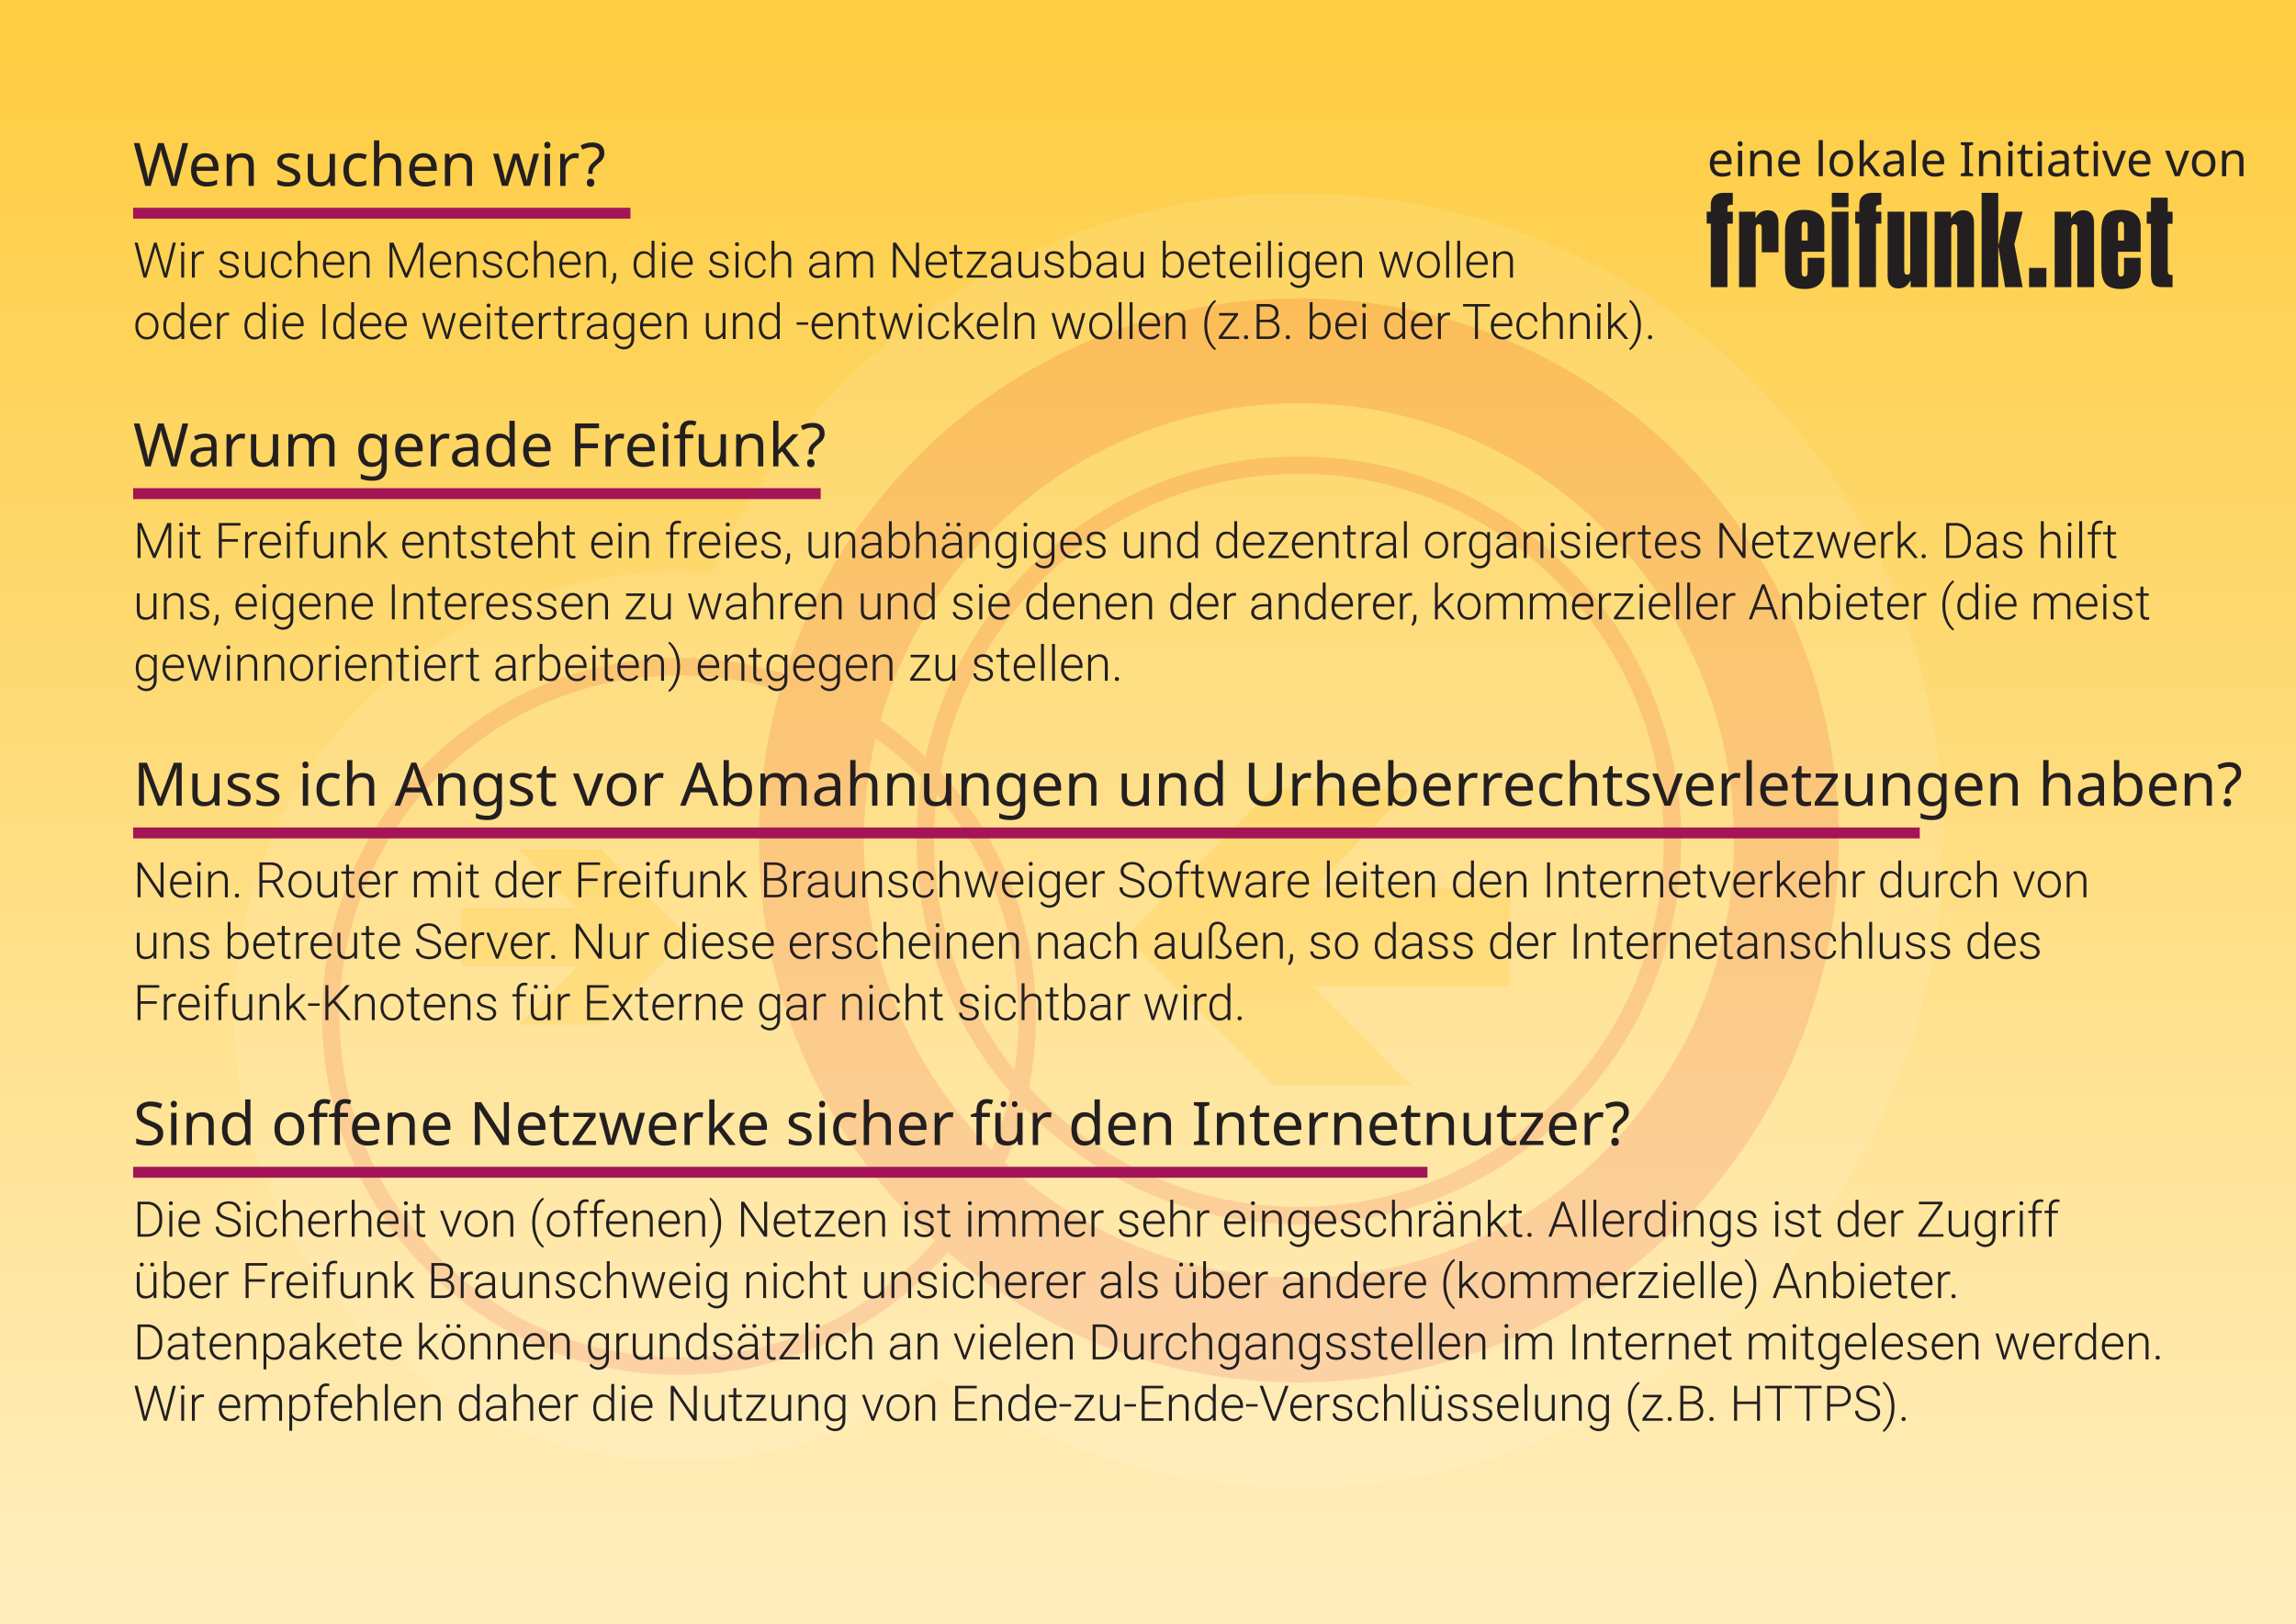
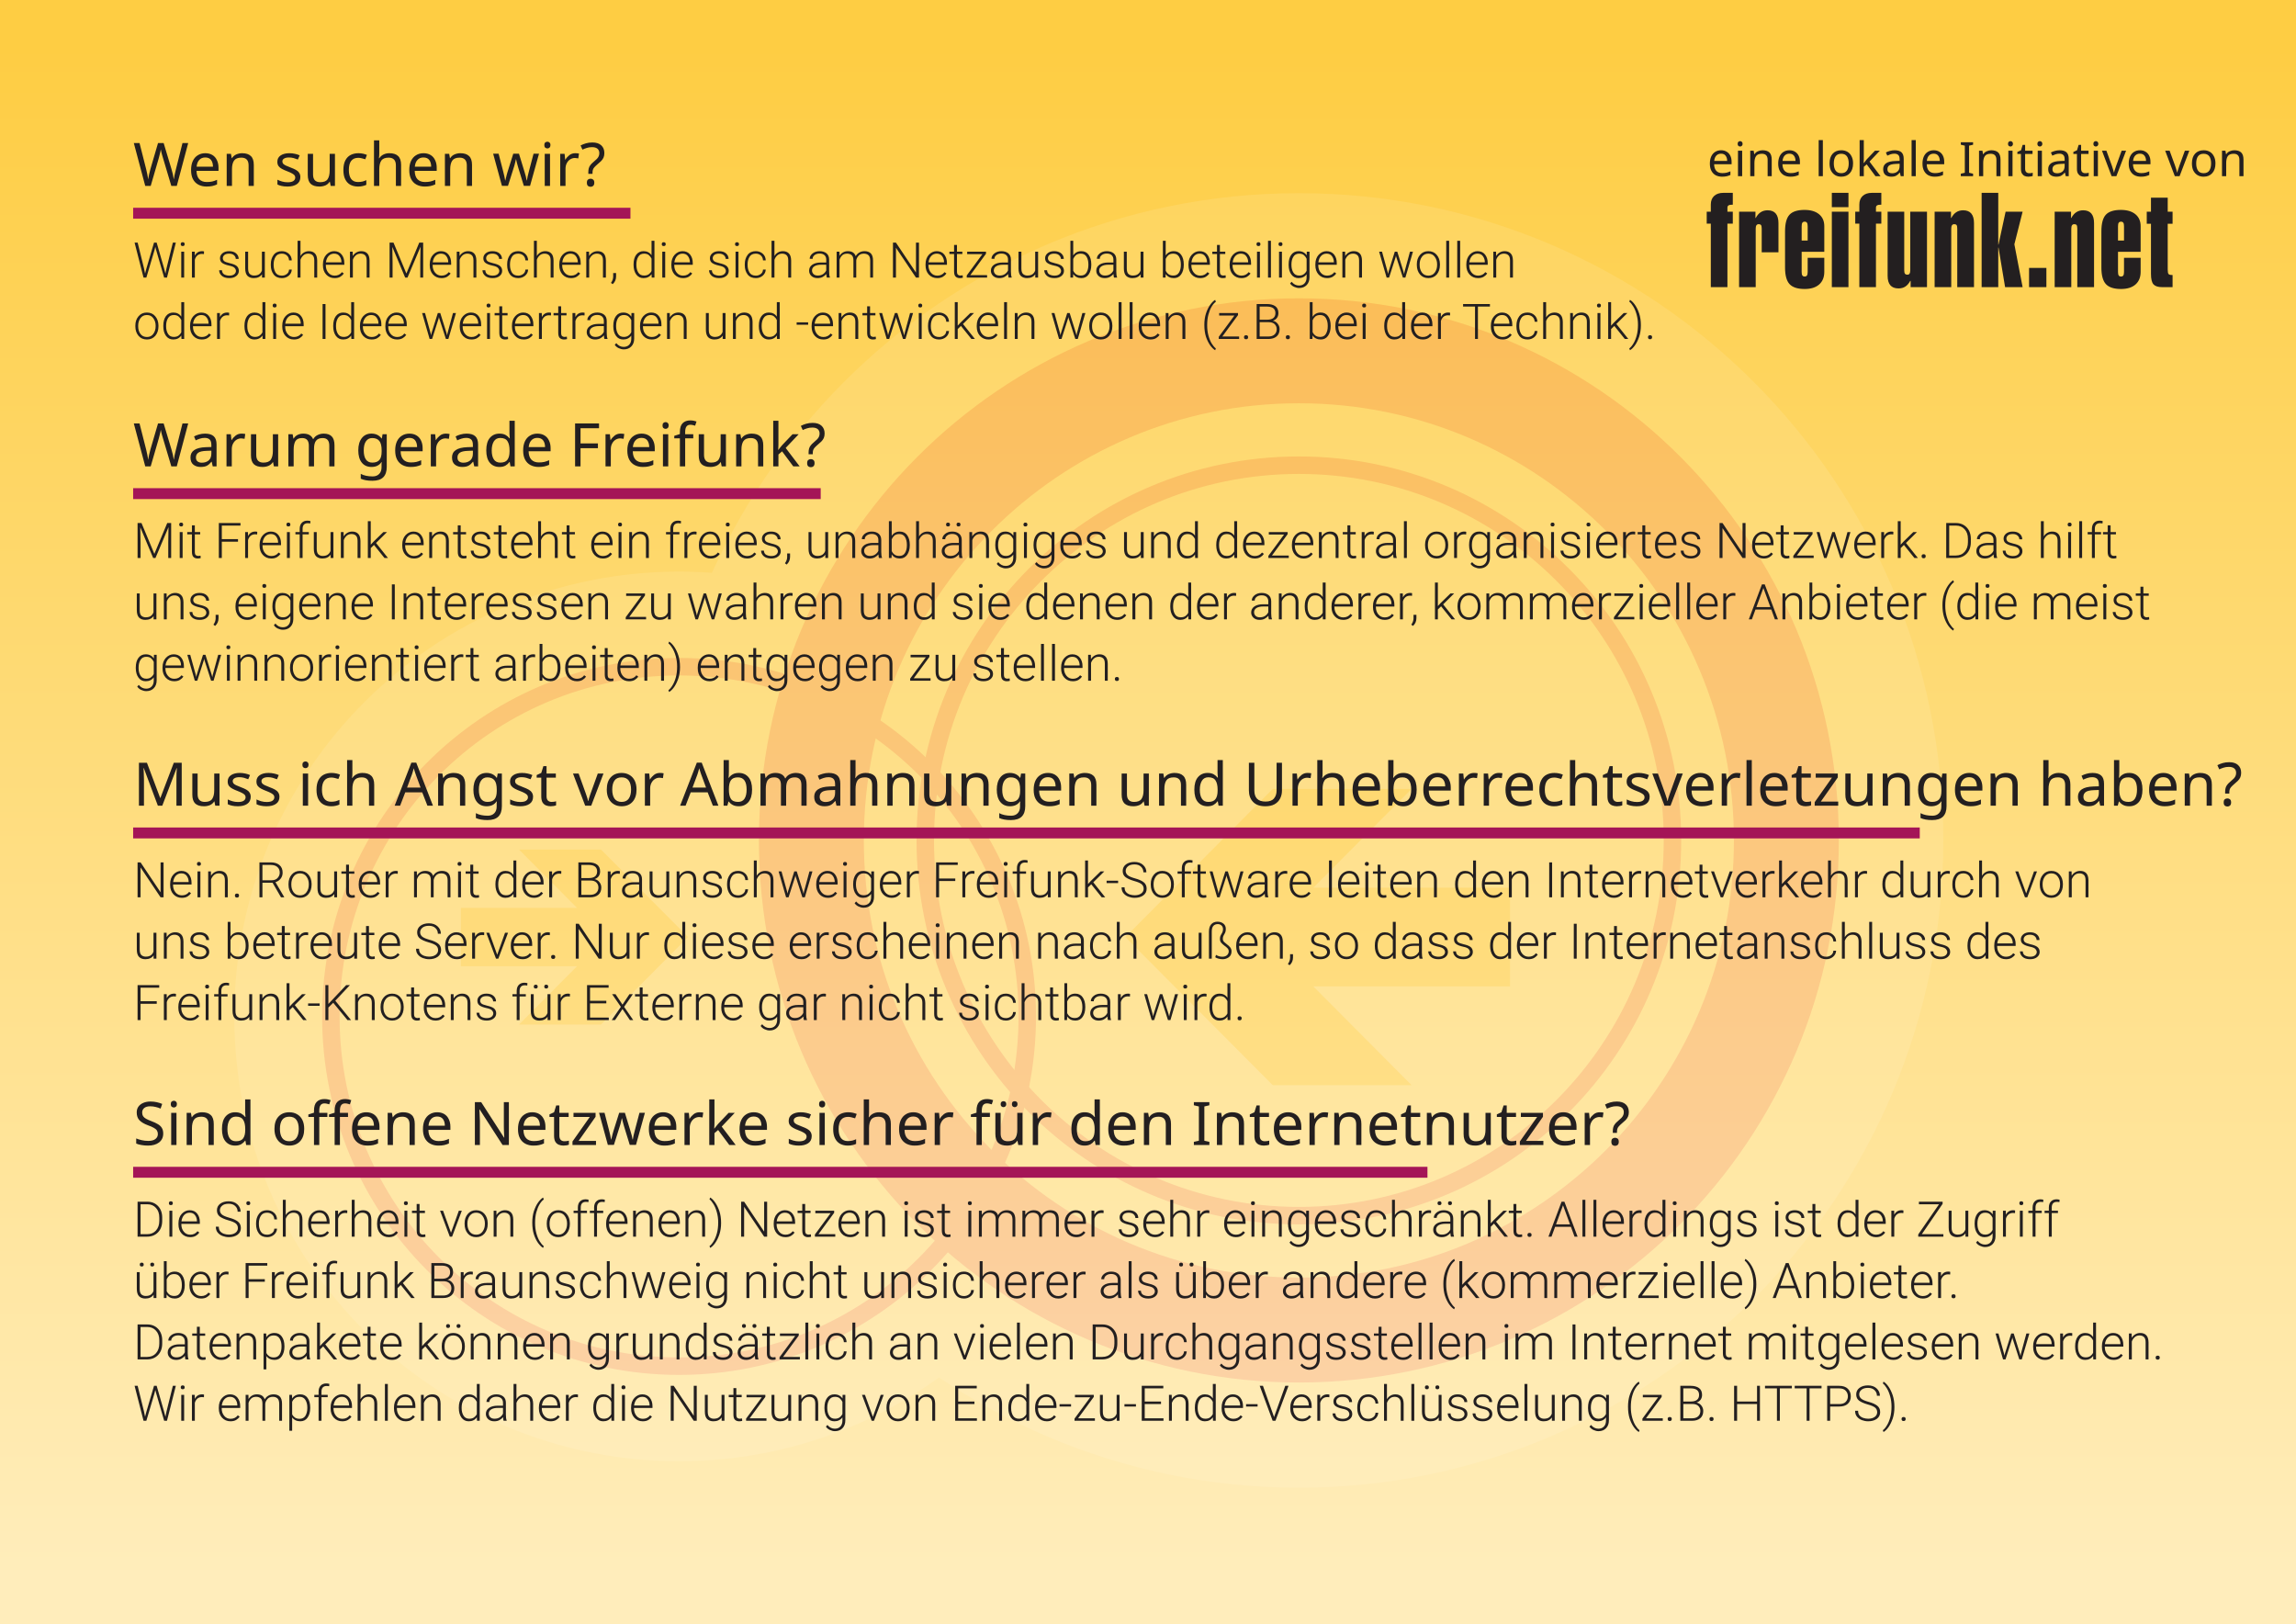
<svg xmlns="http://www.w3.org/2000/svg" xmlns:xlink="http://www.w3.org/1999/xlink" id="svg3300" version="1.1" width="526.175" height="372.05" xml:space="preserve">
  <defs id="defs3304">
    <clipPath clipPathUnits="userSpaceOnUse" id="clipPath3316">
      <path d="m 0,0 0,2976 4209,0 L 4209,0 0,0 z" id="path3318" />
    </clipPath>
    <clipPath clipPathUnits="userSpaceOnUse" id="clipPath3322">
      <path d="m 4209.45,-28.082 -4209.45,0 0,3004.462 4209.45,0 0,-3004.462 m -1676.42,304.461 0,0 c 653.38,0 1183.03,531.883 1183.03,1188.001 l 0,0 c 0,656.12 -529.65,1188 -1183.03,1188 -478.94,0 -891.38,-285.76 -1077.47,-696.79 -19.94,1.46 -40.05,2.2 -60.36,2.2 -450.938,0 -816.477,-365.55 -816.477,-816.48 0,-450.919 365.539,-816.47 816.477,-816.47 178.15,0 342.97,57.051 477.19,153.89 188.65,-127.75 415.99,-202.351 660.64,-202.351" id="path3324" />
    </clipPath>
    <linearGradient x1="0" y1="0" x2="1" y2="0" gradientUnits="userSpaceOnUse" gradientTransform="matrix(0,311.574,311.574,0,218.17,-13.937)" spreadMethod="pad" id="linearGradient3326">
      <stop style="stop-color:#fecd43;stop-opacity:1;" offset="0" id="stop3328" />
      <stop style="stop-color:#ffedbb;stop-opacity:1;" offset="1" id="stop3330" />
    </linearGradient>
    <clipPath clipPathUnits="userSpaceOnUse" id="clipPath3338">
      <path d="m 1395.2,324.84 c -450.938,0 -816.477,365.551 -816.477,816.47 0,450.93 365.539,816.48 816.477,816.48 20.31,0 40.42,-0.74 60.36,-2.2 -22.78,-50.31 -42.19,-102.55 -57.89,-156.32 -0.81,0.01 -1.66,0.01 -2.48,0.01 -361.96,-0.02 -655.268,-294.62 -655.272,-657.97 l 16.031,0 16.031,0 -16.031,0 -16.031,0 c 0.004,-363.341 293.312,-657.951 655.272,-657.958 126.83,0 245.23,36.168 345.54,98.796 41.35,-37.476 85.32,-72.039 131.66,-103.418 C 1738.17,381.891 1573.35,324.84 1395.2,324.84 m -0.01,190.57 C 1223.06,515.422 1067.37,585.422 954.535,698.711 841.727,812.02 771.988,968.398 771.98,1141.31 c 0.008,172.92 69.747,329.3 182.555,442.61 111.435,111.88 264.665,181.54 434.255,183.26 -25.3,-96.67 -38.77,-198.16 -38.77,-302.8 0,-41.01 2.07,-81.55 6.11,-121.48 l -104.22,104.69 -150.52,0 106.55,-107.04 -213.28,-0.01 0,-107.07 213.28,0.03 -106.55,-107.05 150.52,0 118.2,118.74 c 46.38,-249.71 170.53,-471.928 346.28,-640.362 -93.8,-56.777 -203.66,-89.406 -321.2,-89.418" id="path3340" />
    </clipPath>
    <linearGradient x1="0" y1="0" x2="1" y2="0" gradientUnits="userSpaceOnUse" gradientTransform="matrix(0,311.574,311.574,0,218.17,-13.937)" spreadMethod="pad" id="linearGradient3342">
      <stop style="stop-opacity:1;stop-color:#ffffff" offset="0" id="stop3344" />
      <stop style="stop-opacity:1;stop-color:#fcd053" offset="1" id="stop3346" />
    </linearGradient>
    <clipPath clipPathUnits="userSpaceOnUse" id="clipPath3354">
      <path d="m 2533.03,276.379 0,0 c -244.65,0 -471.99,74.601 -660.64,202.351 -46.34,31.379 -90.31,65.942 -131.66,103.418 55.33,34.551 105.17,77.161 147.87,126.184 76.8,-66.023 163.82,-120.461 258.43,-160.66 118.64,-50.41 249.28,-78.293 385.89,-78.293 0.04,0 0.08,0 0.11,0 0.07,0 0.12,0 0.2,0 204.96,0.012 396.21,62.812 554.24,170.09 158.15,107.32 283.66,259.07 358.92,437.721 50.17,119.06 77.89,250.13 77.88,387.2 0.03,205.65 -62.42,397.54 -169.24,556.23 -106.81,158.74 -257.94,284.84 -436,360.49 -118.67,50.41 -249.35,78.3 -386,78.28 -0.08,0 -0.12,0 -0.2,0 -204.96,0 -396.21,-62.81 -554.23,-170.09 -158.16,-107.32 -283.66,-259.07 -358.92,-437.72 -11.23,-26.64 -21.34,-53.9 -30.26,-81.69 -60.63,18.87 -125,29.13 -191.75,29.38 15.7,53.77 35.11,106.01 57.89,156.32 186.09,411.03 598.53,696.79 1077.47,696.79 653.38,0 1183.03,-531.88 1183.03,-1188 l 0,0 c 0,-656.118 -529.65,-1188.001 -1183.03,-1188.001 m -816.64,328.449 c -175.75,168.434 -299.9,390.652 -346.28,640.362 l 41.64,41.83 -55.62,55.88 c -4.04,39.93 -6.11,80.47 -6.11,121.48 0,104.64 13.47,206.13 38.77,302.8 2.13,0.02 4.27,0.03 6.4,0.03 64.4,0 126.51,-9.8 184.92,-28 -24.96,-87.38 -38.32,-179.66 -38.31,-274.82 l 96.3,0 96.31,0 -96.31,0 -96.3,0 c -0.04,-205.66 62.42,-397.55 169.24,-556.242 44.06,-65.488 95.65,-125.41 153.58,-178.527 -9.24,-10.621 -18.85,-20.941 -28.77,-30.91 -35.79,-35.93 -75.9,-67.512 -119.46,-93.883 m 816.64,57.16 c -165.65,0.043 -318.72,50.391 -446.3,136.871 -32.87,22.301 -64.02,47.012 -93.17,73.86 14.45,32.41 26.37,66.222 35.5,101.152 127.56,-132.121 306.19,-214.23 503.97,-214.242 387.69,0.012 701.86,315.581 701.86,704.761 0,389.18 -314.17,704.74 -701.86,704.76 -335.42,-0.02 -615.81,-236.22 -685.33,-551.95 -25.71,24.66 -53.42,47.24 -82.86,67.47 23.33,82.3 59.41,159.13 106,228.43 86.18,128.13 208.34,229.94 351.49,290.72 95.47,40.54 200.22,62.95 310.7,62.96 165.65,-0.04 318.73,-50.39 446.3,-136.87 127.51,-86.49 228.96,-209.17 289.55,-353.09 40.41,-95.97 62.77,-201.32 62.78,-312.43 -0.04,-166.61 -50.27,-320.54 -136.44,-448.72 C 3109.05,887.551 2986.89,785.73 2843.73,724.949 2748.27,684.422 2643.51,662 2533.03,661.988 m 0,129.703 c -185,0.008 -352.33,75.25 -473.6,197.008 -7.41,7.442 -14.65,15.061 -21.71,22.841 8.36,41.95 12.75,85.35 12.75,129.77 0,173.23 -66.67,330.83 -175.66,448.33 25.41,135.57 91.3,256.71 184.62,350.44 121.27,121.75 288.61,196.99 473.6,197 184.99,-0.01 352.33,-75.25 473.6,-197 121.24,-121.78 196.19,-289.86 196.2,-475.69 -0.01,-185.83 -74.96,-353.92 -196.2,-475.691 -121.27,-121.758 -288.61,-197 -473.6,-197.008 m 206.94,223.469 0,0 -180.43,181.24 361.16,0.03 0,181.21 -361.16,0 180.43,181.25 -254.87,0 -270.64,-271.87 270.64,-271.86 254.87,0 M 1968.9,896.422 c -72.53,72.726 -131.24,159.388 -171.72,255.528 -40.4,95.97 -62.76,201.32 -62.77,312.44 0.01,64.54 7.56,127.19 21.81,187.16 28.39,-20.3 55.03,-42.94 79.63,-67.63 1.53,-1.54 3.07,-3.1 4.59,-4.66 -6.11,-37.39 -9.28,-75.75 -9.28,-114.87 l 16.03,0 16.03,0 -16.03,0 -16.03,0 c 0,-176.73 64.8,-338.3 171.84,-462.01 -8.27,-36.65 -19.74,-72.071 -34.1,-105.958 m 41.88,146.718 c -92.33,115.3 -147.55,261.73 -147.56,421.25 0,28.52 1.77,56.63 5.2,84.21 93.51,-109.48 149.98,-251.69 149.98,-407.29 0,-33.4 -2.6,-66.19 -7.62,-98.17" id="path3356" />
    </clipPath>
    <linearGradient x1="0" y1="0" x2="1" y2="0" gradientUnits="userSpaceOnUse" gradientTransform="matrix(0,311.574,311.574,0,218.17,-13.937)" spreadMethod="pad" id="linearGradient3358">
      <stop style="stop-opacity:1;stop-color:#ffffff" offset="0" id="stop3360" />
      <stop style="stop-opacity:1;stop-color:#fcd053" offset="1" id="stop3362" />
    </linearGradient>
    <clipPath clipPathUnits="userSpaceOnUse" id="clipPath3370">
      <path d="m 1395.19,483.352 c -361.96,0.007 -655.268,294.617 -655.272,657.958 l 16.031,0 16.031,0 -16.031,0 -16.031,0 c 0.004,363.35 293.312,657.95 655.272,657.97 0.82,0 1.67,0 2.48,-0.01 66.75,-0.25 131.12,-10.51 191.75,-29.38 -3.26,-10.16 -6.36,-20.38 -9.31,-30.68 -58.41,18.2 -120.52,28 -184.92,28 -2.13,0 -4.27,-0.01 -6.4,-0.03 C 1219.2,1765.46 1065.97,1695.8 954.535,1583.92 841.727,1470.61 771.988,1314.23 771.98,1141.31 771.988,968.398 841.727,812.02 954.535,698.711 1067.37,585.422 1223.06,515.422 1395.19,515.41 c 117.54,0.012 227.4,32.641 321.2,89.418 43.56,26.371 83.67,57.953 119.46,93.883 9.92,9.969 19.53,20.289 28.77,30.91 7.88,-7.223 15.87,-14.32 23.98,-21.289 -42.7,-49.023 -92.54,-91.633 -147.87,-126.184 -100.31,-62.628 -218.71,-98.796 -345.54,-98.796 m 598.37,389.367 c -8.39,7.722 -16.61,15.621 -24.66,23.703 14.36,33.887 25.83,69.308 34.1,105.958 8.43,-9.739 17.12,-19.239 26.06,-28.509 -9.13,-34.93 -21.05,-68.742 -35.5,-101.152 m 44.16,138.821 c -9.29,10.25 -18.28,20.79 -26.94,31.6 5.02,31.98 7.62,64.77 7.62,98.17 0,155.6 -56.47,297.81 -149.98,407.29 1.72,13.81 3.85,27.5 6.39,41.04 108.99,-117.5 175.66,-275.1 175.66,-448.33 0,-44.42 -4.39,-87.82 -12.75,-129.77 m -197.28,567.72 c -1.52,1.56 -3.06,3.12 -4.59,4.66 -24.6,24.69 -51.24,47.33 -79.63,67.63 2.65,11.14 5.52,22.17 8.62,33.12 29.44,-20.23 57.15,-42.81 82.86,-67.47 -2.75,-12.52 -5.18,-25.18 -7.26,-37.94" id="path3372" />
    </clipPath>
    <linearGradient x1="0" y1="0" x2="1" y2="0" gradientUnits="userSpaceOnUse" gradientTransform="matrix(0,311.574,311.574,0,218.17,-13.937)" spreadMethod="pad" id="linearGradient3374">
      <stop style="stop-opacity:1;stop-color:#f8ccdc" offset="0" id="stop3376" />
      <stop style="stop-opacity:1;stop-color:#f6a344" offset="1" id="stop3378" />
    </linearGradient>
    <clipPath clipPathUnits="userSpaceOnUse" id="clipPath3386">
      <path d="m 2739.97,1015.16 -254.87,0 -270.64,271.86 270.64,271.87 254.87,0 -180.43,-181.25 361.16,0 0,-181.21 -361.16,-0.03 180.43,-181.24" id="path3388" />
    </clipPath>
    <linearGradient x1="0" y1="0" x2="1" y2="0" gradientUnits="userSpaceOnUse" gradientTransform="matrix(0,311.574,311.574,0,218.17,-13.937)" spreadMethod="pad" id="linearGradient3390">
      <stop style="stop-opacity:1;stop-color:#feebca" offset="0" id="stop3392" />
      <stop style="stop-opacity:1;stop-color:#fbbf28" offset="1" id="stop3394" />
    </linearGradient>
    <clipPath clipPathUnits="userSpaceOnUse" id="clipPath3402">
      <path d="m 1251.91,1126.45 -150.52,0 106.55,107.05 -213.28,-0.03 0,107.07 213.28,0.01 -106.55,107.04 150.52,0 104.22,-104.69 55.62,-55.88 -41.64,-41.83 -118.2,-118.74" id="path3404" />
    </clipPath>
    <linearGradient x1="0" y1="0" x2="1" y2="0" gradientUnits="userSpaceOnUse" gradientTransform="matrix(0,311.574,311.574,0,218.17,-13.937)" spreadMethod="pad" id="linearGradient3406">
      <stop style="stop-opacity:1;stop-color:#feebca" offset="0" id="stop3408" />
      <stop style="stop-opacity:1;stop-color:#fbbf28" offset="1" id="stop3410" />
    </linearGradient>
    <clipPath clipPathUnits="userSpaceOnUse" id="clipPath3418">
      <path d="m 2533.23,469.379 c -0.08,0 -0.13,0 -0.2,0 -0.03,0 -0.07,0 -0.11,0 -136.61,0 -267.25,27.883 -385.89,78.293 -94.61,40.199 -181.63,94.637 -258.43,160.66 -8.11,6.969 -16.1,14.066 -23.98,21.289 -57.93,53.117 -109.52,113.039 -153.58,178.527 -106.82,158.692 -169.28,350.582 -169.24,556.242 l 96.3,0 96.31,0 -96.31,0 -96.3,0 c -0.01,95.16 13.35,187.44 38.31,274.82 2.95,10.3 6.05,20.52 9.31,30.68 8.92,27.79 19.03,55.05 30.26,81.69 75.26,178.65 200.76,330.4 358.92,437.72 158.02,107.28 349.27,170.09 554.23,170.09 0.08,0 0.12,0 0.2,0 136.65,0.02 267.33,-27.87 386,-78.28 178.06,-75.65 329.19,-201.75 436,-360.49 106.82,-158.69 169.27,-350.58 169.24,-556.23 0.01,-137.07 -27.71,-268.14 -77.88,-387.2 C 3371.13,898.539 3245.62,746.789 3087.47,639.469 2929.44,532.191 2738.19,469.391 2533.23,469.379 m -539.67,403.34 c 29.15,-26.848 60.3,-51.559 93.17,-73.86 127.58,-86.48 280.65,-136.828 446.3,-136.871 110.48,0.012 215.24,22.434 310.7,62.961 143.16,60.781 265.32,162.602 351.49,290.721 86.17,128.18 136.4,282.11 136.44,448.72 -0.01,111.11 -22.37,216.46 -62.78,312.43 -60.59,143.92 -162.04,266.6 -289.55,353.09 -127.57,86.48 -280.65,136.83 -446.3,136.87 -110.48,-0.01 -215.23,-22.42 -310.7,-62.96 -143.15,-60.78 -265.31,-162.59 -351.49,-290.72 -46.59,-69.3 -82.67,-146.13 -106,-228.43 -3.1,-10.95 -5.97,-21.98 -8.62,-33.12 -14.25,-59.97 -21.8,-122.62 -21.81,-187.16 0.01,-111.12 22.37,-216.47 62.77,-312.44 40.48,-96.14 99.19,-182.802 171.72,-255.528 8.05,-8.082 16.27,-15.981 24.66,-23.703" id="path3420" />
    </clipPath>
    <linearGradient x1="0" y1="0" x2="1" y2="0" gradientUnits="userSpaceOnUse" gradientTransform="matrix(0,311.574,311.574,0,218.17,-13.937)" spreadMethod="pad" id="linearGradient3422">
      <stop style="stop-opacity:1;stop-color:#f8ccdc" offset="0" id="stop3424" />
      <stop style="stop-opacity:1;stop-color:#f6a344" offset="1" id="stop3426" />
    </linearGradient>
    <clipPath clipPathUnits="userSpaceOnUse" id="clipPath3434">
      <path d="m 2533.03,759.629 c -197.78,0.012 -376.41,82.121 -503.97,214.242 -8.94,9.27 -17.63,18.77 -26.06,28.509 -107.04,123.71 -171.84,285.28 -171.84,462.01 l 16.03,0 16.03,0 -16.03,0 -16.03,0 c 0,39.12 3.17,77.48 9.28,114.87 2.08,12.76 4.51,25.42 7.26,37.94 69.52,315.73 349.91,551.93 685.33,551.95 387.69,-0.02 701.86,-315.58 701.86,-704.76 0,-389.18 -314.17,-704.749 -701.86,-704.761 m -495.31,251.911 c 7.06,-7.78 14.3,-15.399 21.71,-22.841 121.27,-121.758 288.6,-197 473.6,-197.008 184.99,0.008 352.33,75.25 473.6,197.008 121.24,121.771 196.19,289.861 196.2,475.691 -0.01,185.83 -74.96,353.91 -196.2,475.69 -121.27,121.75 -288.61,196.99 -473.6,197 -184.99,-0.01 -352.33,-75.25 -473.6,-197 -93.32,-93.73 -159.21,-214.87 -184.62,-350.44 -2.54,-13.54 -4.67,-27.23 -6.39,-41.04 -3.43,-27.58 -5.2,-55.69 -5.2,-84.21 0.01,-159.52 55.23,-305.95 147.56,-421.25 8.66,-10.81 17.65,-21.35 26.94,-31.6" id="path3436" />
    </clipPath>
    <linearGradient x1="0" y1="0" x2="1" y2="0" gradientUnits="userSpaceOnUse" gradientTransform="matrix(0,311.574,311.574,0,218.17,-13.937)" spreadMethod="pad" id="linearGradient3438">
      <stop style="stop-opacity:1;stop-color:#f8ccdc" offset="0" id="stop3440" />
      <stop style="stop-opacity:1;stop-color:#f6a344" offset="1" id="stop3442" />
    </linearGradient>
    <linearGradient xlink:href="#linearGradient3326" id="linearGradient5866" x1="14.173" y1="14.176" x2="14.173" y2="357.877" gradientUnits="userSpaceOnUse" gradientTransform="matrix(0.8106313,0,0,0.8149533,-2.796976,-300.4216)" />
  </defs>
  <g id="g3308" transform="matrix(1.25,0,0,-1.25,0,372.0499)">
    <rect style="fill:url(#linearGradient5866);fill-opacity:1;stroke:none" id="rect5858" width="432.283" height="308.976" x="-5.669" y="-303.307" transform="scale(1,-1)" />
    <g transform="matrix(0.7204027,0,0,0.7204027,42.56381,24.92921)" id="g10" style="opacity:0.1">
      <path d="m 0.547,119.921 c 0,62.512 50.674,113.186 113.185,113.186 62.511,0 113.186,-50.674 113.186,-113.186 C 226.918,57.41 176.243,6.736 113.732,6.736 51.221,6.736 0.547,57.41 0.547,119.921" style="fill:#ffffff;fill-opacity:1;fill-rule:nonzero;stroke:none" id="path14" />
      <path d="m 107.47,164.708 c 0,90.957 73.423,164.69 163.999,164.69 90.576,0 164,-73.733 164,-164.69 0,-90.957 -73.424,-164.69 -164,-164.69 C 180.893,0.018 107.47,73.751 107.47,164.708" style="fill:#ffffff;fill-opacity:1;fill-rule:nonzero;stroke:none" id="path16" />
      <path d="m 25.115,119.922 c 0,49.148 39.675,88.99 88.617,88.99 48.942,0 88.617,-39.842 88.617,-88.99 0,-49.149 -39.675,-88.99 -88.617,-88.99 -48.943,0 -88.617,39.841 -88.617,88.99 z" style="fill:none;stroke:#dc0067;stroke-width:4.445;stroke-linecap:butt;stroke-linejoin:miter;stroke-miterlimit:3.864;stroke-opacity:1;stroke-dasharray:none" id="path18" />
      <path d="m 227.306,140.121 37.517,37.687 35.332,0 -25.01,-25.125 50.065,0.001 0,-25.122 -50.065,-0.004 25.01,-25.125 -35.332,0 -37.517,37.688" style="fill:#ffb400;fill-opacity:1;fill-rule:nonzero;stroke:none" id="path20" />
      <path d="m 116.027,140.121 -22.157,22.258 -20.867,0 14.771,-14.839 -29.566,-0.001 0,-14.842 29.566,0.004 -14.771,-14.839 20.867,0 22.157,22.259" style="fill:#ffb400;fill-opacity:1;fill-rule:nonzero;stroke:none" id="path22" />
      <path d="m 147.406,164.709 c 0,68.807 55.544,124.585 124.063,124.585 68.519,0 124.063,-55.778 124.063,-124.585 0,-68.808 -55.544,-124.586 -124.063,-124.586 -68.519,0 -124.063,55.778 -124.063,124.586 z" style="fill:none;stroke:#dc0067;stroke-width:26.701;stroke-linecap:butt;stroke-linejoin:miter;stroke-miterlimit:3.864;stroke-opacity:1;stroke-dasharray:none" id="path24" />
      <path d="m 176.392,164.709 c 0,52.731 42.567,95.477 95.077,95.477 52.51,0 95.076,-42.746 95.076,-95.477 0,-52.731 -42.566,-95.477 -95.076,-95.477 -52.51,0 -95.077,42.746 -95.077,95.477 z" style="fill:none;stroke:#dc0067;stroke-width:4.445;stroke-linecap:butt;stroke-linejoin:miter;stroke-miterlimit:3.864;stroke-opacity:1;stroke-dasharray:none" id="path26" />
    </g>
    <g id="g4458" transform="translate(-11.2,11.2)">
      <path d="m 35.61,246.355 91.175,0 0,2 -91.175,0 z" style="fill:#a41557;fill-opacity:1;fill-rule:nonzero;stroke:none" id="path3446" />
      <text y="-252.355" x="35.61" id="text3456" transform="scale(1,-1)">
        <tspan y="-252.355" x="35.61" id="tspan3458" style="font-size:11px;font-variant:normal;font-weight:normal;writing-mode:lr-tb;fill:#231f20;fill-opacity:1;fill-rule:nonzero;stroke:none;font-family:Oswald;-inkscape-font-specification:Oswald-Regular">Wen suchen wir?</tspan>
      </text>
      <text y="-235.555" x="35.61" id="text3460" transform="scale(1,-1)">
        <tspan y="-235.555" x="35.61" id="tspan3464" style="font-size:9px;font-variant:normal;font-weight:300;writing-mode:lr-tb;fill:#231f20;fill-opacity:1;fill-rule:nonzero;stroke:none;font-family:Roboto;-inkscape-font-specification:Roboto">Wir suchen Menschen, die sich am Netzausbau beteiligen wollen</tspan>
        <tspan id="tspan3506" y="-224.305" x="35.61" style="font-size:9px;font-variant:normal;font-weight:300;writing-mode:lr-tb;fill:#231f20;fill-opacity:1;fill-rule:nonzero;stroke:none;font-family:Roboto;-inkscape-font-specification:Roboto">oder die Idee weitertragen und -entwickeln wollen (z.B. bei der Technik).</tspan>
      </text>
    </g>
    <g id="g4466" transform="translate(-11.2,9.6)">
      <path d="m 35.61,196.556 126.057,0 0,2 -126.057,0 0,-2 z" style="fill:#a41557;fill-opacity:1;fill-rule:nonzero;stroke:none" id="path3448" />
      <text y="-202.555" x="35.61" id="text3466" transform="scale(1,-1)">
        <tspan id="tspan3468" y="-202.555" x="35.61 44.003 49.287 53.359 58.798 66.986 69.33 74.685 79.855 83.987 89.244 94.962 100.083" style="font-size:11px;font-variant:normal;font-weight:normal;writing-mode:lr-tb;fill:#231f20;fill-opacity:1;fill-rule:nonzero;stroke:none;font-family:Oswald;-inkscape-font-specification:Oswald-Regular">Warum gerade Freifunk?</tspan>
      </text>
      <text y="-185.755" x="35.61" id="text3470" transform="scale(1,-1)">
        <tspan id="tspan3513" y="-185.755" x="35.61" style="font-size:9px;font-variant:normal;font-weight:300;writing-mode:lr-tb;fill:#231f20;fill-opacity:1;fill-rule:nonzero;stroke:none;font-family:Roboto;-inkscape-font-specification:Roboto">Mit Freifunk entsteht ein freies, unabhängiges und dezentral organisiertes Netzwerk. Das hilft </tspan>
        <tspan id="tspan3517" y="-174.505" x="35.61" style="font-size:9px;font-variant:normal;font-weight:300;writing-mode:lr-tb;fill:#231f20;fill-opacity:1;fill-rule:nonzero;stroke:none;font-family:Roboto;-inkscape-font-specification:Roboto">uns, eigene Interessen zu wahren und sie denen der anderer, kommerzieller Anbieter (die meist</tspan>
        <tspan y="-163.255" x="35.61" style="font-size:9px;font-variant:normal;font-weight:300;writing-mode:lr-tb;fill:#231f20;fill-opacity:1;fill-rule:nonzero;stroke:none;font-family:Roboto;-inkscape-font-specification:Roboto" id="tspan4508">gewinnorientiert arbeiten) entgegen zu stellen.</tspan>
        <tspan id="tspan3515" y="-152.005" x="35.61" style="font-size:9px;font-variant:normal;font-weight:300;writing-mode:lr-tb;fill:#231f20;fill-opacity:1;fill-rule:nonzero;stroke:none;font-family:Roboto;-inkscape-font-specification:Roboto" />
      </text>
    </g>
    <g id="g4476" transform="translate(-11.2,8)">
      <path d="m 35.61,135.956 327.551,0 0,2 -327.551,0 0,-2 z" style="fill:#a41557;fill-opacity:1;fill-rule:nonzero;stroke:none" id="path3450" />
      <text y="-141.955" x="35.61" id="text3478" transform="scale(1,-1)">
        <tspan y="-141.955" x="35.61" id="tspan3480" style="font-size:11px;font-variant:normal;font-weight:normal;writing-mode:lr-tb;fill:#231f20;fill-opacity:1;fill-rule:nonzero;stroke:none;font-family:Oswald;-inkscape-font-specification:Oswald-Regular">Muss ich Angst vor Abmahnungen und Urheberrechtsverletzungen haben?</tspan>
      </text>
      <text y="-125.155" x="35.61" id="text3482" transform="scale(1,-1)">
-         <tspan id="tspan3524" y="-125.155" x="35.61" style="font-size:9px;font-variant:normal;font-weight:300;writing-mode:lr-tb;fill:#231f20;fill-opacity:1;fill-rule:nonzero;stroke:none;font-family:Roboto;-inkscape-font-specification:Roboto">Nein. Router mit der Freifunk Braunschweiger Software leiten den Internetverkehr durch von </tspan>
+         <tspan id="tspan3524" y="-125.155" x="35.61" style="font-size:9px;font-variant:normal;font-weight:300;writing-mode:lr-tb;fill:#231f20;fill-opacity:1;fill-rule:nonzero;stroke:none;font-family:Roboto;-inkscape-font-specification:Roboto">Nein. Router mit der Braunschweiger Freifunk-Software leiten den Internetverkehr durch von </tspan>
        <tspan y="-113.905" x="35.61" style="font-size:9px;font-variant:normal;font-weight:300;writing-mode:lr-tb;fill:#231f20;fill-opacity:1;fill-rule:nonzero;stroke:none;font-family:Roboto;-inkscape-font-specification:Roboto" id="tspan4516">uns betreute Server. Nur diese erscheinen nach außen, so dass der Internetanschluss des </tspan>
        <tspan y="-102.655" x="35.61" style="font-size:9px;font-variant:normal;font-weight:300;writing-mode:lr-tb;fill:#231f20;fill-opacity:1;fill-rule:nonzero;stroke:none;font-family:Roboto;-inkscape-font-specification:Roboto" id="tspan4354">Freifunk-Knotens für Externe gar nicht sichtbar wird.</tspan>
      </text>
      <text xml:space="preserve" style="font-size:12px;font-style:normal;font-variant:normal;font-weight:normal;font-stretch:normal;line-height:125%;letter-spacing:0px;word-spacing:0px;fill:#000000;fill-opacity:1;stroke:none;font-family:Roboto;-inkscape-font-specification:Roboto" x="43.635" y="190.044" id="text4344" transform="matrix(0.8,0,0,-0.8,11.2,289.6399)">
        <tspan id="tspan4346" x="43.635" y="190.044"> </tspan>
      </text>
    </g>
    <g id="g4485" transform="translate(-11.2,6.4)">
      <path d="m 35.61,75.356 237.294,0 0,2 -237.294,0 0,-2 z" style="fill:#a41557;fill-opacity:1;fill-rule:nonzero;stroke:none" id="path3452" />
      <text y="-81.355" x="35.61" id="text3490" transform="scale(1,-1)">
        <tspan y="-81.355" x="35.61" id="tspan3492" style="font-size:11px;font-variant:normal;font-weight:normal;writing-mode:lr-tb;fill:#231f20;fill-opacity:1;fill-rule:nonzero;stroke:none;font-family:Oswald;-inkscape-font-specification:Oswald-Regular">Sind offene Netzwerke sicher für den Internetnutzer?</tspan>
      </text>
      <text y="-64.555" x="35.61" id="text3494" transform="scale(1,-1)">
        <tspan id="tspan3537" y="-64.555" x="35.61" style="font-size:9px;font-variant:normal;font-weight:300;writing-mode:lr-tb;fill:#231f20;fill-opacity:1;fill-rule:nonzero;stroke:none;font-family:Roboto;-inkscape-font-specification:Roboto">Die Sicherheit von (offenen) Netzen ist immer sehr eingeschränkt. Allerdings ist der Zugriff </tspan>
        <tspan y="-53.305" x="35.61" style="font-size:9px;font-variant:normal;font-weight:300;writing-mode:lr-tb;fill:#231f20;fill-opacity:1;fill-rule:nonzero;stroke:none;font-family:Roboto;-inkscape-font-specification:Roboto" id="tspan4520">über Freifunk Braunschweig nicht unsicherer als über andere (kommerzielle) Anbieter.</tspan>
        <tspan id="tspan3541" y="-42.055" x="35.61" style="font-size:9px;font-variant:normal;font-weight:300;writing-mode:lr-tb;fill:#231f20;fill-opacity:1;fill-rule:nonzero;stroke:none;font-family:Roboto;-inkscape-font-specification:Roboto">Datenpakete können grundsätzlich an vielen Durchgangsstellen im Internet mitgelesen werden.</tspan>
        <tspan y="-30.805" x="35.61" style="font-size:9px;font-variant:normal;font-weight:300;writing-mode:lr-tb;fill:#231f20;fill-opacity:1;fill-rule:nonzero;stroke:none;font-family:Roboto;-inkscape-font-specification:Roboto" id="tspan4524">Wir empfehlen daher die Nutzung von Ende-zu-Ende-Verschlüsselung (z.B. HTTPS).</tspan>
      </text>
    </g>
    <g id="g4497" transform="translate(0,-1.6)">
      <text y="-266.944" x="312.998" transform="scale(1,-1)" id="text236">
        <tspan style="font-size:8.7px;font-variant:normal;font-weight:normal;writing-mode:lr-tb;fill:#231f20;fill-opacity:1;fill-rule:nonzero;stroke:none;font-family:Oswald;-inkscape-font-specification:Oswald-Regular" x="312.998 317.076 319.319 323.632 327.595 329.362 331.549 335.708 339.972 344.155 346.309 350.272 352.039 354.366 358.669 360.981 364.059 366.309 370.498 373.576 375.958 379.767 383.731 385.498 389.34 393.498" y="-266.944" id="tspan238">eine lokale Initiative von</tspan>
      </text>
      <path id="path240" style="fill:#231f20;fill-opacity:1;fill-rule:nonzero;stroke:none" d="m 316.7,246.606 0,11.636 0.984,0 0,2.192 -0.984,0 0,0.738 c 0,0.203 0.074,0.346 0.222,0.428 0.149,0.082 0.403,0.123 0.762,0.123 l 0,2.168 -1.723,0 c -0.726,0 -1.293,-0.19 -1.699,-0.569 -0.406,-0.378 -0.609,-0.904 -0.609,-1.576 l 0,-1.312 -0.75,0 0,-2.192 0.75,0 0,-11.636 3.047,0 z m 5.184,0 0,10.722 c 0,0.282 0.045,0.489 0.135,0.621 0.09,0.133 0.228,0.2 0.416,0.2 0.203,0 0.345,-0.057 0.428,-0.17 0.082,-0.114 0.123,-0.33 0.123,-0.651 l 0,-4.336 3.07,0 0,5.344 c 0,0.781 -0.166,1.369 -0.498,1.764 -0.332,0.394 -0.83,0.592 -1.494,0.592 -0.477,0 -0.895,-0.116 -1.254,-0.346 -0.36,-0.231 -0.668,-0.588 -0.926,-1.072 l -0.047,0 0,1.16 -3,0 0,-13.828 3.047,0 z m 8.555,11.806 c 0.086,0.129 0.227,0.194 0.422,0.194 0.195,0 0.336,-0.065 0.422,-0.194 0.086,-0.129 0.129,-0.345 0.129,-0.65 l 0,-2.613 -1.102,0 0,2.613 c 0,0.305 0.043,0.521 0.129,0.65 z m -0.129,-5.326 4.149,0 0,4.699 c 0,0.93 -0.321,1.659 -0.961,2.186 -0.641,0.527 -1.528,0.791 -2.66,0.791 -1.289,0 -2.207,-0.293 -2.754,-0.879 -0.547,-0.586 -0.82,-1.605 -0.82,-3.059 l 0,-6.621 c 0,-1.437 0.277,-2.453 0.832,-3.047 0.554,-0.593 1.476,-0.89 2.765,-0.89 1.141,0 2.026,0.275 2.655,0.826 0.628,0.551 0.943,1.326 0.943,2.326 l 0,2.567 -3.047,0 0,-2.59 c 0,-0.305 -0.043,-0.522 -0.129,-0.651 -0.086,-0.129 -0.227,-0.193 -0.422,-0.193 -0.195,0 -0.336,0.064 -0.422,0.193 -0.086,0.129 -0.129,0.346 -0.129,0.651 l 0,3.691 z m 8.579,-6.48 0,13.828 -3.047,0 0,-13.828 3.047,0 z m 0,14.66 0,2.625 -3.047,0 0,-2.625 3.047,0 z m 5.042,-14.66 0,11.636 0.984,0 0,2.192 -0.984,0 0,0.738 c 0,0.203 0.074,0.346 0.222,0.428 0.149,0.082 0.403,0.123 0.762,0.123 l 0,2.168 -1.723,0 c -0.726,0 -1.293,-0.19 -1.699,-0.569 -0.406,-0.378 -0.609,-0.904 -0.609,-1.576 l 0,-1.312 -0.75,0 0,-2.192 0.75,0 0,-11.636 3.047,0 z m 6.286,13.828 0,-10.735 c 0,-0.289 -0.041,-0.496 -0.123,-0.621 -0.082,-0.125 -0.217,-0.187 -0.405,-0.187 -0.203,0 -0.349,0.058 -0.439,0.176 -0.09,0.117 -0.135,0.328 -0.135,0.632 l 0,10.735 -3.047,0 0,-11.742 c 0,-0.774 0.166,-1.354 0.498,-1.741 0.332,-0.386 0.83,-0.58 1.494,-0.58 0.485,0 0.901,0.112 1.248,0.334 0.348,0.223 0.651,0.573 0.909,1.049 l 0.07,0 0,-1.148 3,0 0,13.828 -3.07,0 z m 7.517,-13.828 0,10.722 c 0,0.282 0.045,0.489 0.135,0.621 0.089,0.133 0.228,0.2 0.416,0.2 0.203,0 0.345,-0.057 0.428,-0.17 0.082,-0.114 0.123,-0.33 0.123,-0.651 l 0,-10.722 3.07,0 0,11.73 c 0,0.781 -0.166,1.369 -0.498,1.764 -0.332,0.394 -0.83,0.592 -1.494,0.592 -0.477,0 -0.895,-0.116 -1.254,-0.346 -0.36,-0.231 -0.668,-0.588 -0.926,-1.072 l -0.047,0 0,1.16 -3,0 0,-13.828 3.047,0 z m 8.619,0 0,7.242 0.047,0 1.207,-7.242 3.211,0 -1.512,7.851 1.512,5.977 -3.117,0 -1.301,-6.024 -0.047,0 0,9.481 -3.047,0 0,-17.285 3.047,0 z m 8.824,0 0,3.527 -3.176,0 0,-3.527 3.176,0 z m 4.566,0 0,10.722 c 0,0.282 0.045,0.489 0.135,0.621 0.089,0.133 0.228,0.2 0.416,0.2 0.203,0 0.345,-0.057 0.427,-0.17 0.082,-0.114 0.123,-0.33 0.123,-0.651 l 0,-10.722 3.071,0 0,11.73 c 0,0.781 -0.166,1.369 -0.498,1.764 -0.332,0.394 -0.83,0.592 -1.494,0.592 -0.477,0 -0.895,-0.116 -1.254,-0.346 -0.36,-0.231 -0.668,-0.588 -0.926,-1.072 l -0.047,0 0,1.16 -3,0 0,-13.828 3.047,0 z m 8.694,11.806 c 0.086,0.129 0.226,0.194 0.422,0.194 0.195,0 0.335,-0.065 0.421,-0.194 0.086,-0.129 0.129,-0.345 0.129,-0.65 l 0,-2.613 -1.101,0 0,2.613 c 0,0.305 0.043,0.521 0.129,0.65 z m -0.129,-5.326 4.148,0 0,4.699 c 0,0.93 -0.32,1.659 -0.961,2.186 -0.64,0.527 -1.527,0.791 -2.66,0.791 -1.289,0 -2.207,-0.293 -2.754,-0.879 -0.547,-0.586 -0.82,-1.605 -0.82,-3.059 l 0,-6.621 c 0,-1.437 0.277,-2.453 0.832,-3.047 0.555,-0.593 1.476,-0.89 2.766,-0.89 1.14,0 2.025,0.275 2.654,0.826 0.629,0.551 0.943,1.326 0.943,2.326 l 0,2.567 -3.047,0 0,-2.59 c 0,-0.305 -0.043,-0.522 -0.129,-0.651 -0.086,-0.129 -0.226,-0.193 -0.421,-0.193 -0.196,0 -0.336,0.064 -0.422,0.193 -0.086,0.129 -0.129,0.346 -0.129,0.651 l 0,3.691 z m 6.043,5.133 0,-9.188 c 0,-0.937 0.154,-1.576 0.463,-1.916 0.308,-0.339 0.834,-0.509 1.576,-0.509 l 1.922,0 0,2.226 -0.106,0 c -0.312,0 -0.521,0.057 -0.627,0.17 -0.105,0.113 -0.158,0.385 -0.158,0.815 l 0,8.402 0.891,0 0,2.215 -0.891,0 0,2.566 -3.07,0 0,-2.566 -0.774,0 0,-2.215 0.774,0" />
    </g>
    <flowRoot xml:space="preserve" id="flowRoot4526" style="font-size:12px;font-style:normal;font-variant:normal;font-weight:normal;font-stretch:normal;text-align:center;line-height:125%;letter-spacing:0px;word-spacing:0px;text-anchor:middle;fill:#000000;fill-opacity:1;stroke:none;font-family:Roboto;-inkscape-font-specification:Roboto" transform="matrix(1.085227,0,0,-1.289433,-74.35579,450.231)">
      <flowRegion id="flowRegion4528">
        <rect id="rect4530" width="466.785" height="20.669" x="30.43" y="326.692" style="font-weight:normal;text-align:center;text-anchor:middle;-inkscape-font-specification:Roboto" />
      </flowRegion>
      <flowPara id="flowPara4532" style="font-size:9.468px;font-style:normal;font-variant:normal;font-weight:normal;font-stretch:normal;font-family:Oswald;-inkscape-font-specification:Oswald">Freifunk Braunschweig - Stratum 0 e.V. - Schimmel-Hof, Hamburger Straße 273, Eingang A2</flowPara>
    </flowRoot>
  </g>
</svg>
